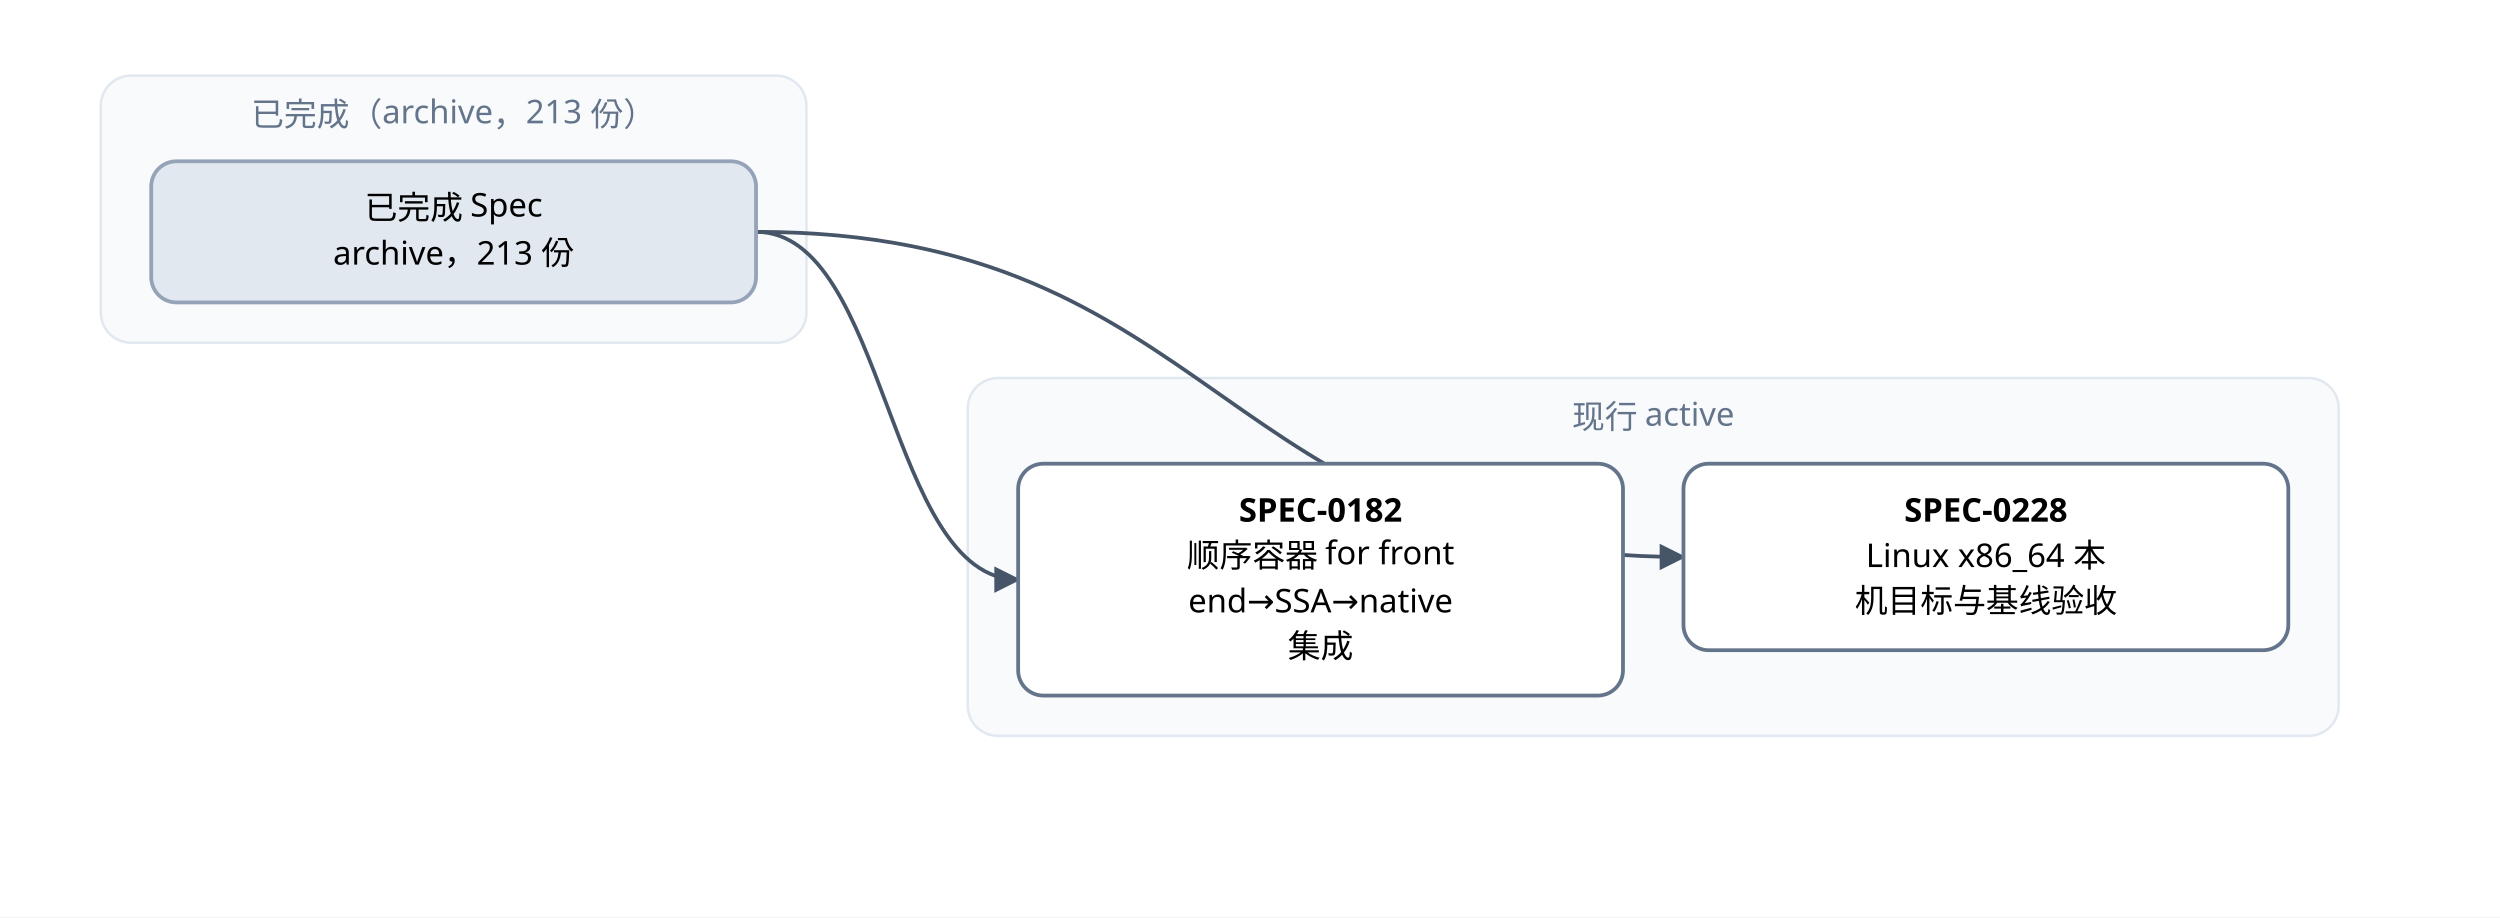
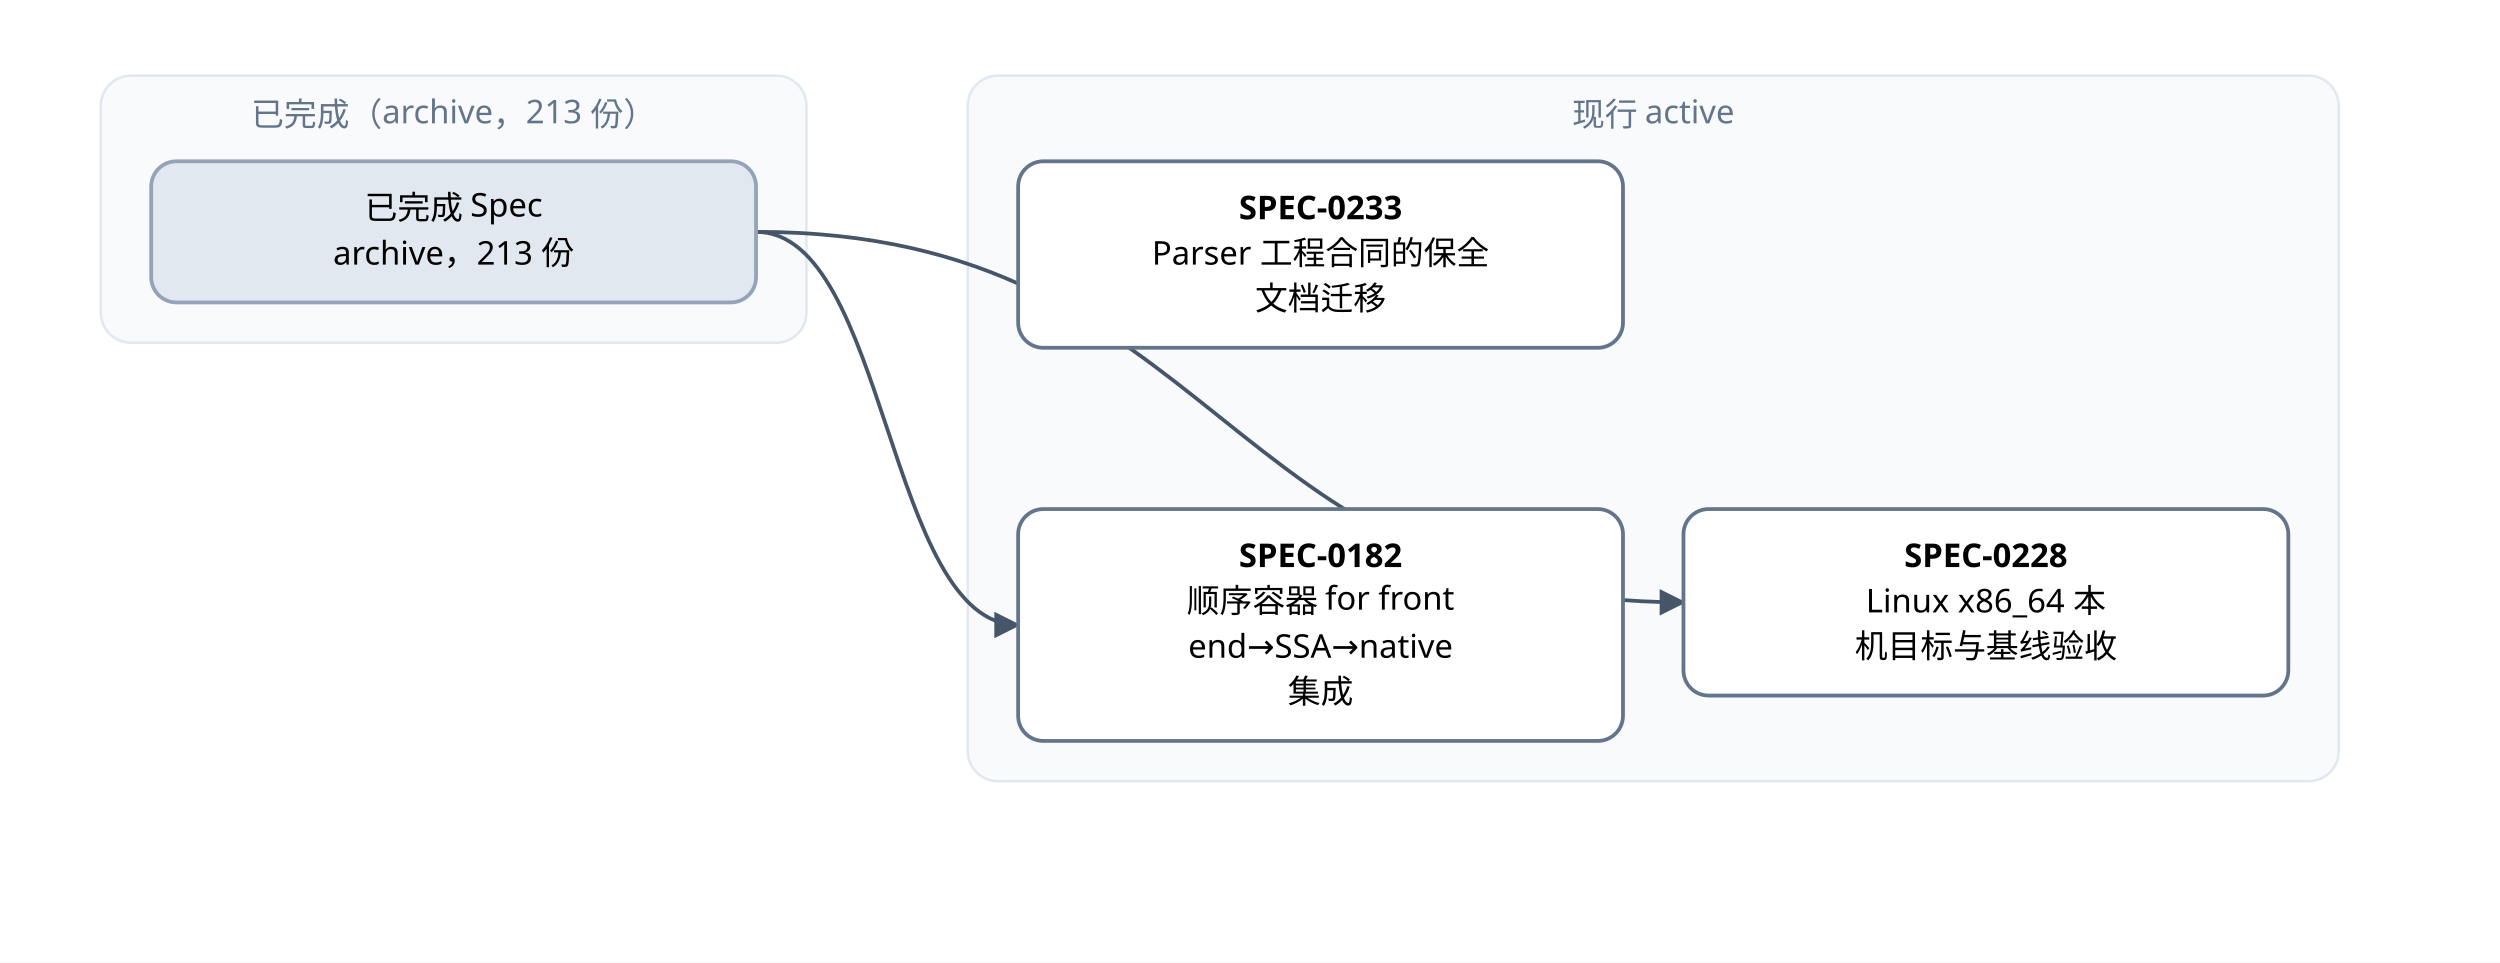
- <svg xmlns="http://www.w3.org/2000/svg" width="992" height="364" viewBox="0 0 992 364" font-family="PingFang SC, Microsoft YaHei, sans-serif">
+ <svg xmlns="http://www.w3.org/2000/svg" width="992" height="382" viewBox="0 0 992 382" font-family="PingFang SC, Microsoft YaHei, sans-serif">
  <defs>
    <marker id="arrow" viewBox="0 0 10 10" refX="9" refY="5" markerWidth="7" markerHeight="7" orient="auto-start-reverse">
      <path d="M0,0 L10,5 L0,10 z" fill="#475569" />
    </marker>
  </defs>
-   <rect width="992" height="364" fill="#ffffff" />
+   <rect width="992" height="382" fill="#ffffff" />
  <rect x="40" y="30" width="280" height="106" rx="12" fill="#f8fafc" stroke="#e2e8f0" />
  <text x="180" y="50" text-anchor="middle" font-size="13" fill="#64748b">已完成（archive，213 份）</text>
-   <rect x="384" y="150" width="544" height="142" rx="12" fill="#f8fafc" stroke="#e2e8f0" />
-   <text x="656" y="170" text-anchor="middle" font-size="13" fill="#64748b">现行 active</text>
-   <path d="M 300 92 C 352 92, 352 230, 404 230" fill="none" stroke="#475569" stroke-width="1.5" marker-end="url(#arrow)" />
-   <path d="M 300 92 C 484 92, 484 221, 668 221" fill="none" stroke="#475569" stroke-width="1.5" marker-end="url(#arrow)" />
-   <rect x="404" y="184" width="240" height="92" rx="10" fill="#ffffff" stroke="#64748b" stroke-width="1.5" />
-   <text x="524" y="207" text-anchor="middle" font-size="13" font-weight="600">SPEC-0182</text>
-   <text x="524" y="225" text-anchor="middle" font-size="13">顺序容器 for front</text>
-   <text x="524" y="243" text-anchor="middle" font-size="13">end→SSA→native</text>
-   <text x="524" y="261" text-anchor="middle" font-size="13"> 集成</text>
-   <rect x="668" y="184" width="240" height="74" rx="10" fill="#ffffff" stroke="#64748b" stroke-width="1.5" />
-   <text x="788" y="207" text-anchor="middle" font-size="13" font-weight="600">SPEC-0228</text>
-   <text x="788" y="225" text-anchor="middle" font-size="13">Linux x86_64 本</text>
-   <text x="788" y="243" text-anchor="middle" font-size="13">机目标与基线验收</text>
+   <rect x="384" y="30" width="544" height="280" rx="12" fill="#f8fafc" stroke="#e2e8f0" />
+   <text x="656" y="50" text-anchor="middle" font-size="13" fill="#64748b">现行 active</text>
+   <path d="M 300 92 C 352 92, 352 248, 404 248" fill="none" stroke="#475569" stroke-width="1.5" marker-end="url(#arrow)" />
+   <path d="M 300 92 C 484 92, 484 239, 668 239" fill="none" stroke="#475569" stroke-width="1.5" marker-end="url(#arrow)" />
+   <rect x="404" y="202" width="240" height="92" rx="10" fill="#ffffff" stroke="#64748b" stroke-width="1.5" />
+   <text x="524" y="225" text-anchor="middle" font-size="13" font-weight="600">SPEC-0182</text>
+   <text x="524" y="243" text-anchor="middle" font-size="13">顺序容器 for front</text>
+   <text x="524" y="261" text-anchor="middle" font-size="13">end→SSA→native</text>
+   <text x="524" y="279" text-anchor="middle" font-size="13"> 集成</text>
+   <rect x="668" y="202" width="240" height="74" rx="10" fill="#ffffff" stroke="#64748b" stroke-width="1.5" />
+   <text x="788" y="225" text-anchor="middle" font-size="13" font-weight="600">SPEC-0228</text>
+   <text x="788" y="243" text-anchor="middle" font-size="13">Linux x86_64 本</text>
+   <text x="788" y="261" text-anchor="middle" font-size="13">机目标与基线验收</text>
+   <rect x="404" y="64" width="240" height="74" rx="10" fill="#ffffff" stroke="#64748b" stroke-width="1.5" />
+   <text x="524" y="87" text-anchor="middle" font-size="13" font-weight="600">SPEC-0233</text>
+   <text x="524" y="105" text-anchor="middle" font-size="13">Parser 工程合同的保全</text>
+   <text x="524" y="123" text-anchor="middle" font-size="13">文档迁移</text>
  <rect x="60" y="64" width="240" height="56" rx="10" fill="#e2e8f0" stroke="#94a3b8" stroke-width="1.5" />
  <text x="180" y="87" text-anchor="middle" font-size="13">已完成 Spec</text>
  <text x="180" y="105" text-anchor="middle" font-size="13">archive，213 份</text>
</svg>
